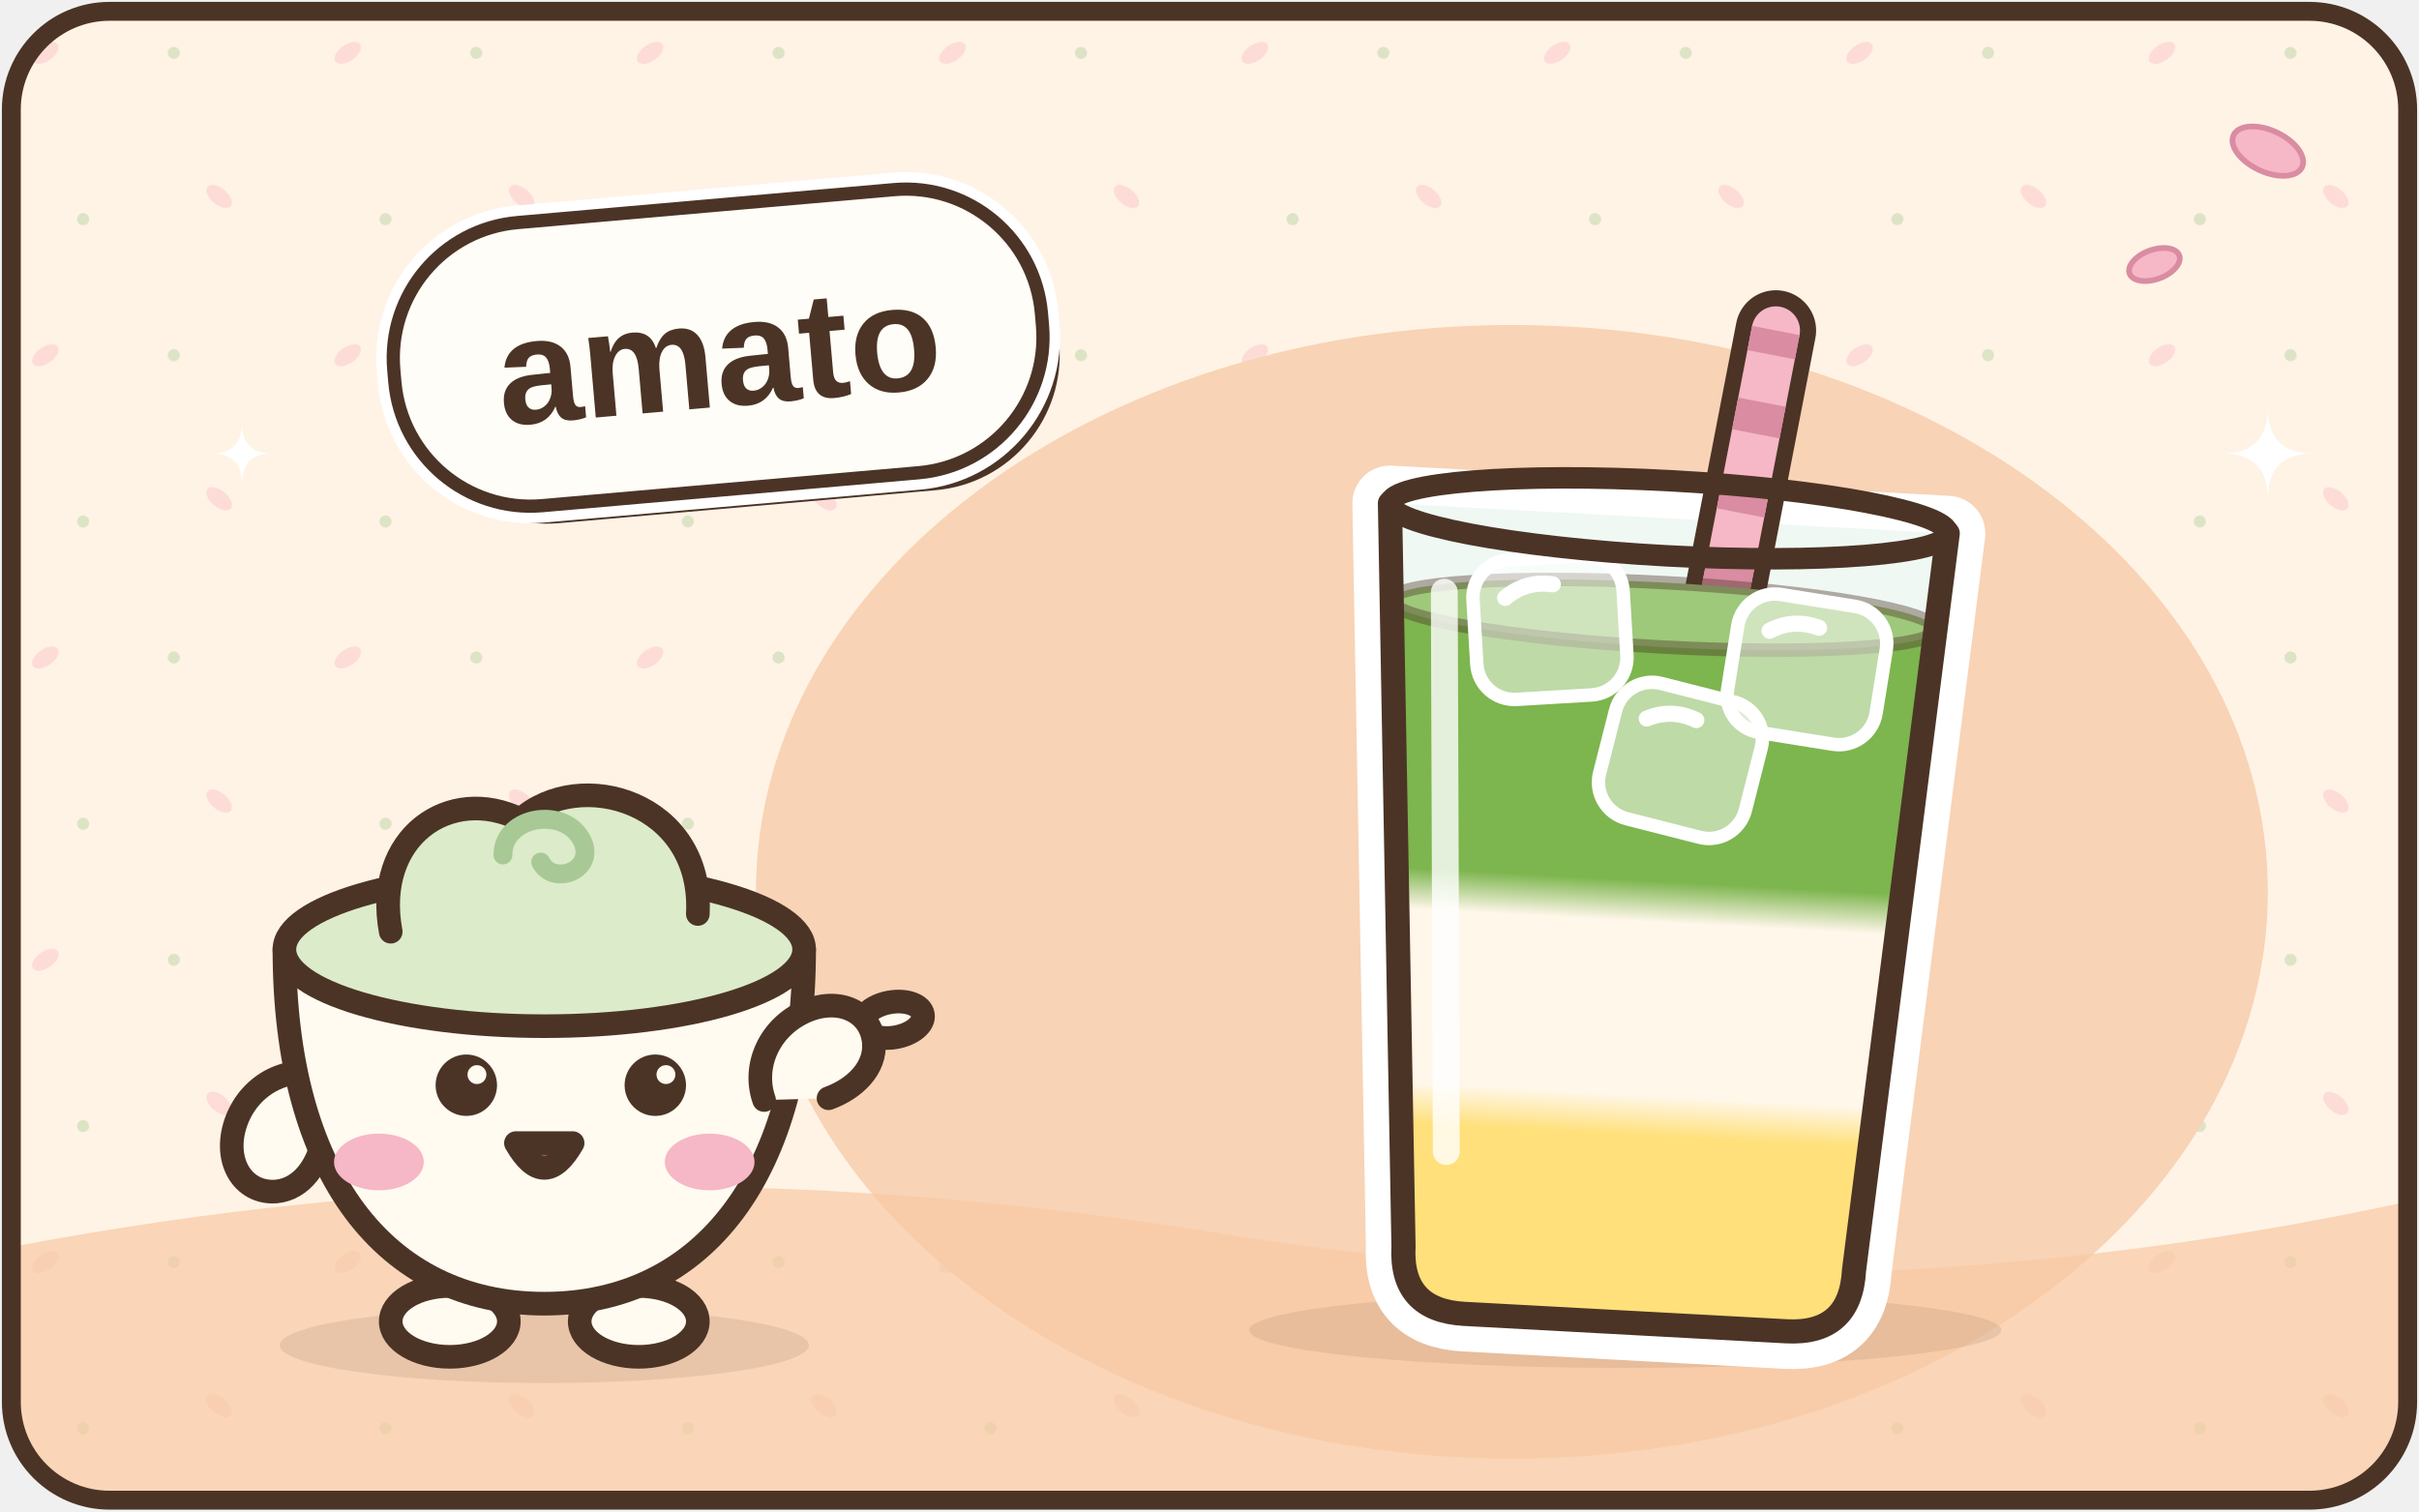
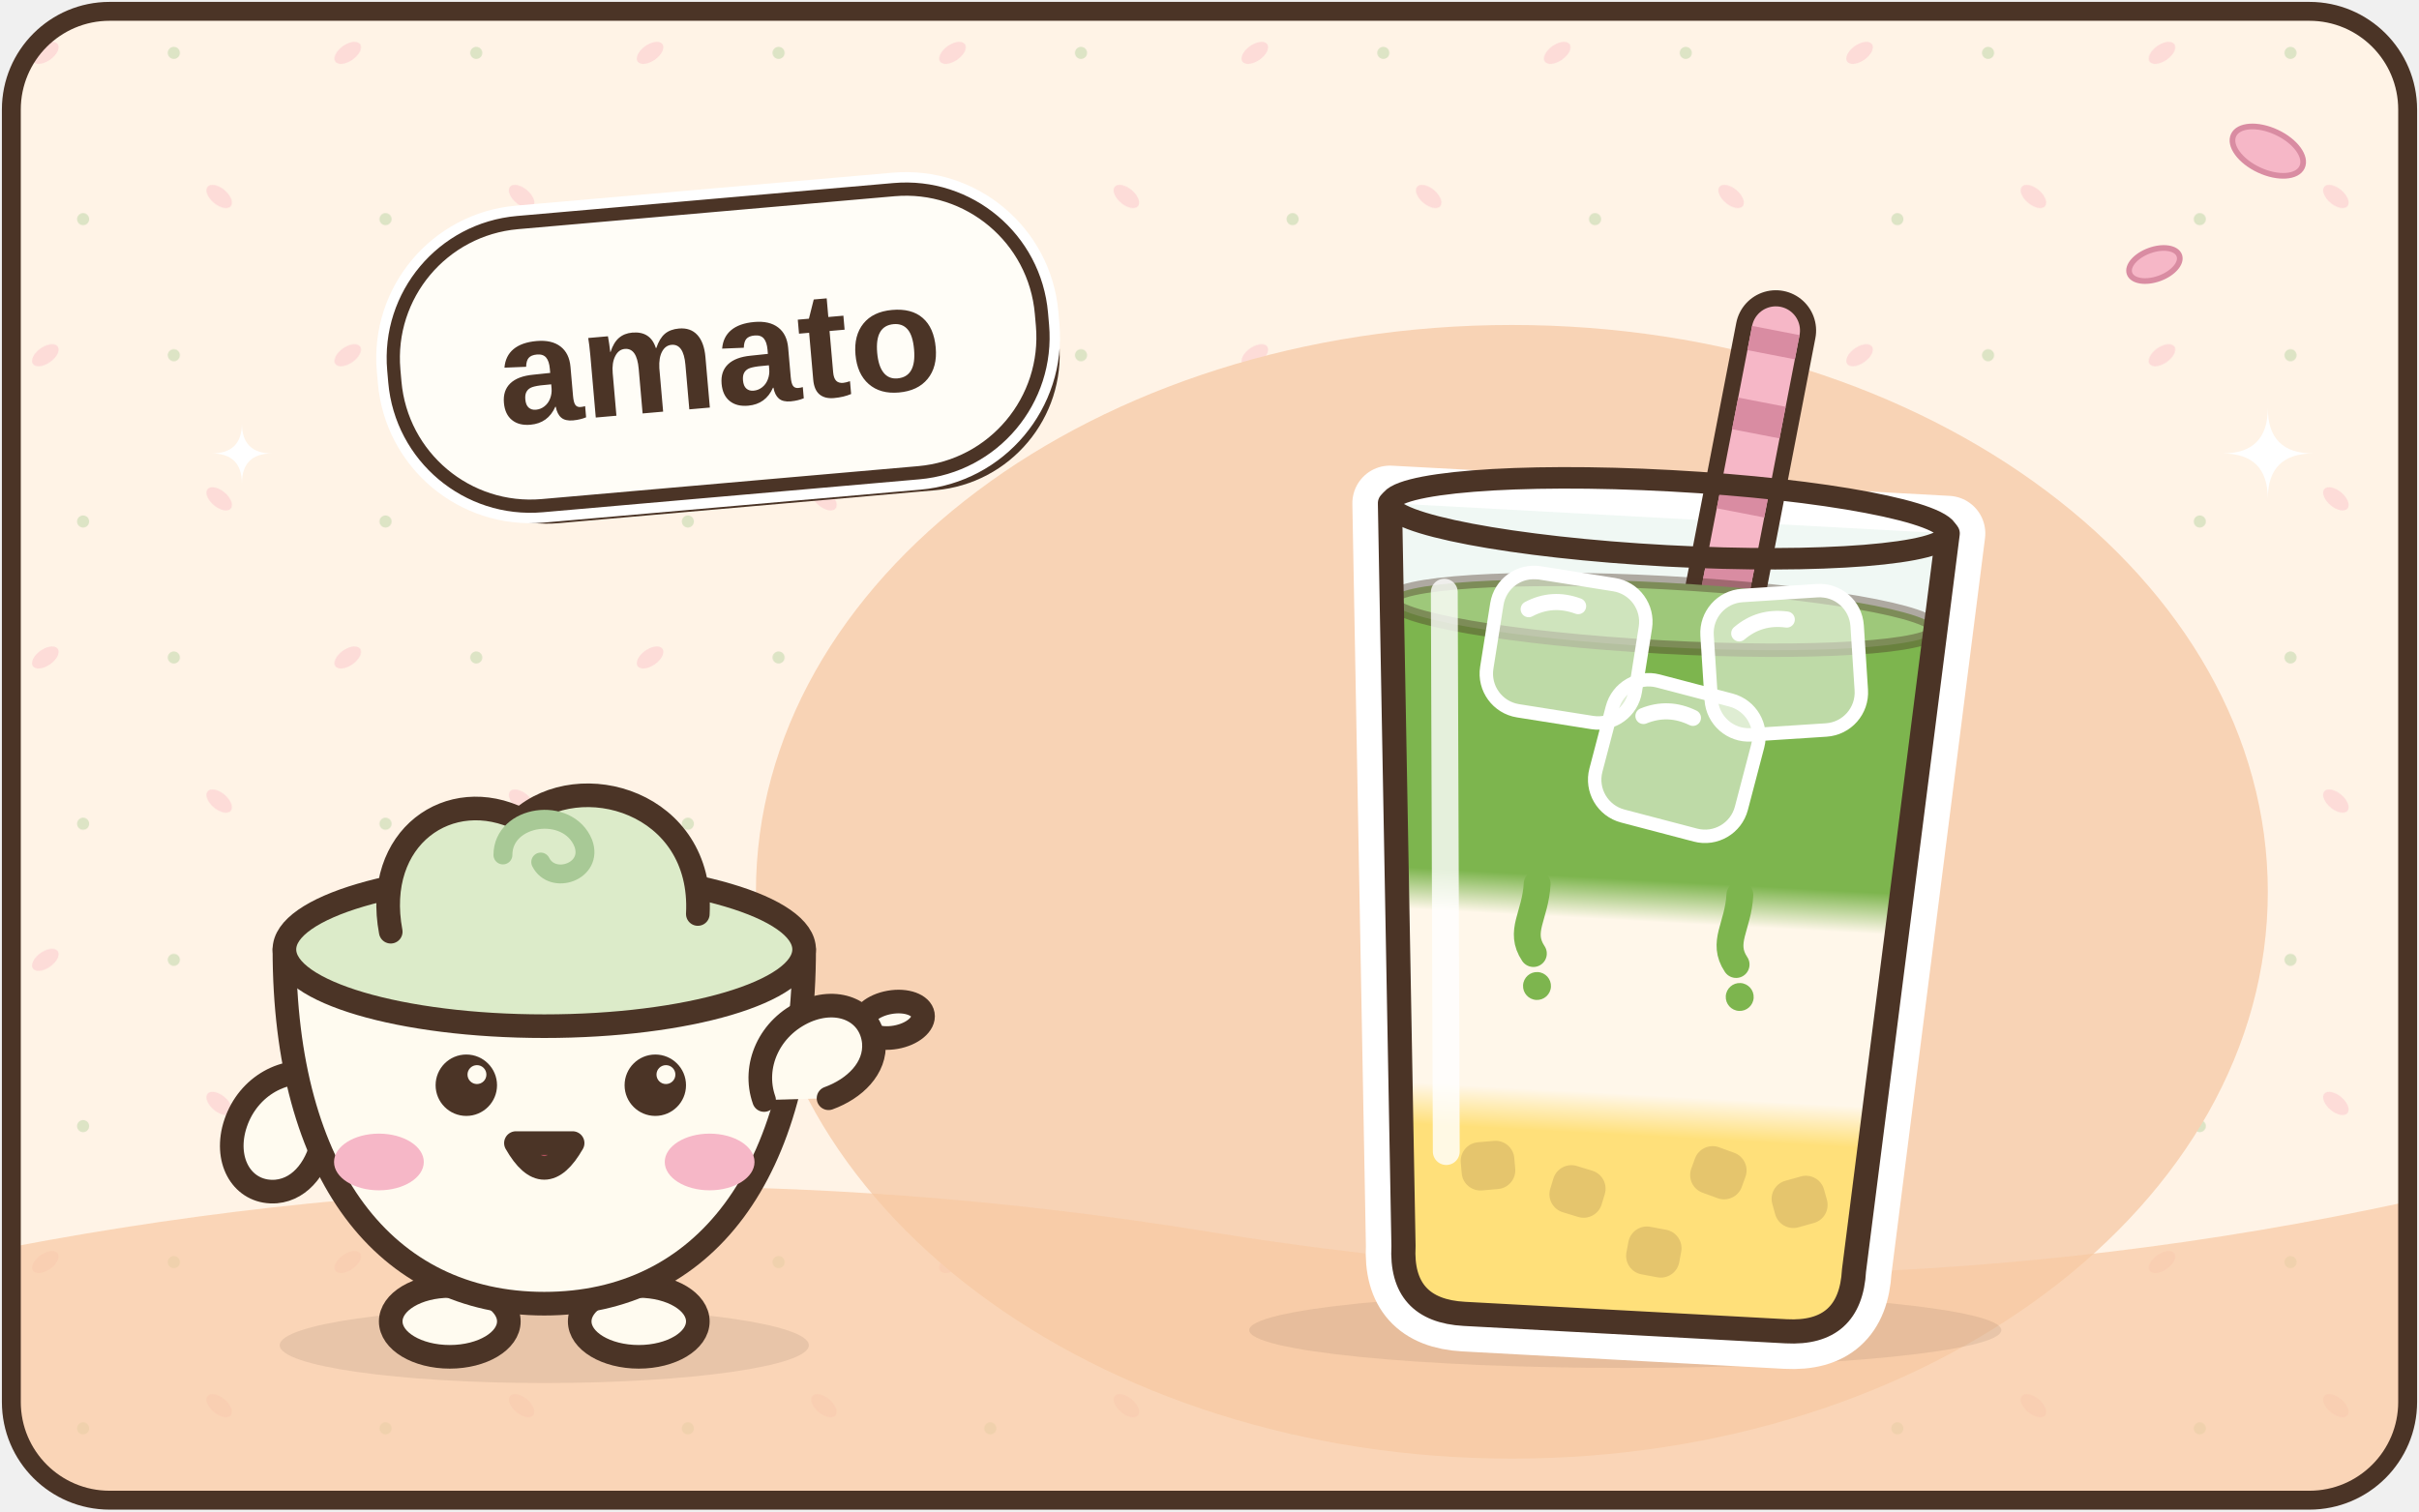
<svg xmlns="http://www.w3.org/2000/svg" viewBox="0 0 640 400" width="640" height="400" class="art-event" role="img" aria-label="amato" font-family="'M PLUS Rounded 1c', ui-rounded, 'Hiragino Maru Gothic ProN', 'Arial Rounded MT Bold', Nunito, Arial, sans-serif">
  <defs>
    <pattern id="ecxegv2p" width="80" height="80" patternUnits="userSpaceOnUse">
      <g fill="#F6A3B8" fill-opacity=".3">
        <ellipse cx="12" cy="14" rx="4" ry="2.2" transform="rotate(-35 12 14)" />
        <ellipse cx="58" cy="52" rx="4" ry="2.2" transform="rotate(40 58 52)" />
      </g>
      <g fill="#8CBF7A" fill-opacity=".3">
        <circle cx="46" cy="14" r="1.6" />
        <circle cx="22" cy="58" r="1.6" />
      </g>
    </pattern>
    <linearGradient id="ecxegv2d0l" gradientUnits="userSpaceOnUse" x1="0" x2="0" y1="-132" y2="-4">
      <stop offset="0%" stop-color="#7DB54E" />
      <stop offset="38.7%" stop-color="#7DB54E" />
      <stop offset="44.7%" stop-color="#FFF7EA" />
      <stop offset="69.9%" stop-color="#FFF7EA" />
      <stop offset="75.9%" stop-color="#FFE07A" />
      <stop offset="100%" stop-color="#FFE07A" />
    </linearGradient>
    <clipPath id="ecxegv2d0c">
      <path d="M-52 -150L-42 -12Q-42 0 -30 0L30 0Q42 0 42 -12L52 -150Z" />
    </clipPath>
  </defs>
  <rect x="3" y="3" width="634" height="394" rx="26" fill="#FFF3E6" class="art-bg" />
  <rect x="3" y="3" width="634" height="394" rx="26" fill="url(#ecxegv2p)" />
  <ellipse cx="400" cy="236" rx="200" ry="150" fill="#F8D3B5" />
  <path d="M3 330Q160 300 320 326 T 637 318L637 371Q637 397 611 397L29 397Q3 397 3 371Z" fill="#F8C9A2" opacity="0.7" />
  <ellipse cx="430" cy="352" rx="99.5" ry="10" fill="#4B3426" opacity="0.1" />
  <g transform="translate(430 350) rotate(3.1) scale(1.421)">
    <path d="M-52 -150L-42 -12Q-42 0 -30 0L30 0Q42 0 42 -12L52 -150Z" fill="#FFFFFF" stroke="#FFFFFF" stroke-width="14" stroke-linejoin="round" />
    <path d="M-52 -150L-42 -12Q-42 0 -30 0L30 0Q42 0 42 -12L52 -150Z" fill="#EEF7F3" fill-opacity="0.9" />
    <path d="M-5.2 -18L18 -186" fill="none" stroke="#4B3426" stroke-width="15" stroke-linecap="round" stroke-linejoin="round" />
    <path d="M-5.2 -18L18 -186" fill="none" stroke="#F6B7C7" stroke-width="9" stroke-linecap="round" stroke-linejoin="round" />
    <path d="M-5.2 -18L18 -186" fill="none" stroke="#D98CA2" stroke-width="9" stroke-linecap="butt" stroke-linejoin="round" stroke-dasharray="6 9" />
    <g clip-path="url(#ecxegv2d0c)">
      <rect x="-80" y="-132" width="160" height="132" fill="url(#ecxegv2d0l)" />
+       <rect x="-32.1" y="-32.3" width="10" height="9" rx="3.5" fill="#E5C56D" transform="rotate(-8.1 -27.1 -27.8)" />
+       <rect x="-15.2" y="-28.4" width="10" height="9" rx="3.5" fill="#E5C56D" transform="rotate(13.9 -10.2 -23.9)" />
+       <rect x="-0.4" y="-17.9" width="10" height="9" rx="3.5" fill="#E5C56D" transform="rotate(7.5 4.6 -13.4)" />
+       <rect x="10.8" y="-33.3" width="10" height="9" rx="3.5" fill="#E5C56D" transform="rotate(16.9 15.8 -28.8)" />
+       <rect x="26.2" y="-28.7" width="10" height="9" rx="3.5" fill="#E5C56D" transform="rotate(-18.7 31.2 -24.2)" />
+       <path d="M-20.8 -80.7 c 0 6 -3 9 0 13" fill="none" stroke="#7DB54E" stroke-width="5" stroke-linecap="round" stroke-linejoin="round" />
+       <circle cx="-19.8" cy="-61.7" r="2.6" fill="#7DB54E" />
+       <path d="M17 -80.7 c 0 6 -3 9 0 13" fill="none" stroke="#7DB54E" stroke-width="5" stroke-linecap="round" stroke-linejoin="round" />
+       <circle cx="18" cy="-61.7" r="2.6" fill="#7DB54E" />
      <ellipse cx="0" cy="-132" rx="50.8" ry="6" fill="#9EC87A" stroke="#4B3426" stroke-width="2.5" stroke-opacity="0.4" />
-       <rect x="-35" y="-141.5" width="28" height="26" rx="7" transform="rotate(-6.5 -21 -128.5)" fill="#FFFFFF" fill-opacity="0.5" stroke="#FFFFFF" stroke-width="2.5" stroke-opacity="1" />
-       <path d="M-29 -134.5 q 4 -3 9 -2" transform="rotate(-6.5 -21 -128.5)" fill="none" stroke="#FFFFFF" stroke-width="3" stroke-linecap="round" stroke-linejoin="round" />
-       <rect x="-9.4" y="-118.1" width="28" height="26" rx="7" transform="rotate(11.2 4.6 -105.1)" fill="#FFFFFF" fill-opacity="0.5" stroke="#FFFFFF" stroke-width="2.5" stroke-opacity="1" />
-       <path d="M-3.4 -111.1 q 4 -3 9 -2" transform="rotate(11.2 4.6 -105.1)" fill="none" stroke="#FFFFFF" stroke-width="3" stroke-linecap="round" stroke-linejoin="round" />
-       <rect x="13.2" y="-136.3" width="28" height="26" rx="7" transform="rotate(6 27.2 -123.3)" fill="#FFFFFF" fill-opacity="0.5" stroke="#FFFFFF" stroke-width="2.5" stroke-opacity="1" />
-       <path d="M19.2 -129.3 q 4 -3 9 -2" transform="rotate(6 27.2 -123.3)" fill="none" stroke="#FFFFFF" stroke-width="3" stroke-linecap="round" stroke-linejoin="round" />
+       <rect x="-31.8" y="-137.9" width="28" height="26" rx="7" transform="rotate(5.9 -17.8 -124.9)" fill="#FFFFFF" fill-opacity="0.5" stroke="#FFFFFF" stroke-width="2.5" stroke-opacity="1" />
+       <path d="M-25.8 -130.9 q 4 -3 9 -2" transform="rotate(5.9 -17.8 -124.9)" fill="none" stroke="#FFFFFF" stroke-width="3" stroke-linecap="round" stroke-linejoin="round" />
+       <rect x="-10.1" y="-118.5" width="28" height="26" rx="7" transform="rotate(11.6 3.9 -105.5)" fill="#FFFFFF" fill-opacity="0.5" stroke="#FFFFFF" stroke-width="2.5" stroke-opacity="1" />
+       <path d="M-4.1 -111.5 q 4 -3 9 -2" transform="rotate(11.6 3.9 -105.5)" fill="none" stroke="#FFFFFF" stroke-width="3" stroke-linecap="round" stroke-linejoin="round" />
+       <rect x="8.9" y="-137.3" width="28" height="26" rx="7" transform="rotate(-6.8 22.9 -124.3)" fill="#FFFFFF" fill-opacity="0.5" stroke="#FFFFFF" stroke-width="2.5" stroke-opacity="1" />
+       <path d="M14.9 -130.3 q 4 -3 9 -2" transform="rotate(-6.8 22.9 -124.3)" fill="none" stroke="#FFFFFF" stroke-width="3" stroke-linecap="round" stroke-linejoin="round" />
    </g>
    <path d="M-35 -30L-41 -134" fill="none" stroke="#FFFFFF" stroke-width="5" stroke-linecap="round" stroke-linejoin="round" opacity="0.8" />
    <path d="M-52 -150L-42 -12Q-42 0 -30 0L30 0Q42 0 42 -12L52 -150" fill="none" stroke="#4B3426" stroke-width="4.5" stroke-linecap="round" stroke-linejoin="round" />
    <ellipse cx="0" cy="-150" rx="52" ry="7" fill="none" stroke="#4B3426" stroke-width="4" />
  </g>
  <ellipse cx="144" cy="356" rx="70" ry="10" fill="#4B3426" opacity="0.1" />
  <g transform="translate(44 170) scale(3.125)">
    <path class="m-o m-c m-arm-l" stroke="#4B3426" stroke-width="2" stroke-linejoin="round" stroke-linecap="round" fill="#FFFBF0" d="M12.5 36.5c-3-.5-6 1.5-6.8 4.8-.7 3 1 5.4 3.6 5.2 2.2-.2 3.6-2.3 4-4.6" />
    <g class="m-feet">
      <ellipse class="m-o m-c m-foot-l" stroke="#4B3426" stroke-width="2" stroke-linejoin="round" stroke-linecap="round" fill="#FFFBF0" cx="24" cy="57.5" rx="5" ry="3" />
      <ellipse class="m-o m-c m-foot-r" stroke="#4B3426" stroke-width="2" stroke-linejoin="round" stroke-linecap="round" fill="#FFFBF0" cx="40" cy="57.5" rx="5" ry="3" />
    </g>
    <path class="m-o m-c m-cup" stroke="#4B3426" stroke-width="2" stroke-linejoin="round" stroke-linecap="round" fill="#FFFBF0" d="M10 26c0 19 8.5 30 22 30s22-11 22-30z" />
    <g class="m-foamg">
      <ellipse class="m-o m-f" stroke="#4B3426" stroke-width="2" stroke-linejoin="round" stroke-linecap="round" fill="#DCEBC9" cx="32" cy="26" rx="22" ry="6.5" />
      <path class="m-o m-f" stroke="#4B3426" stroke-width="2" stroke-linejoin="round" stroke-linecap="round" fill="#DCEBC9" d="M19 24.5c-1.5-8 5-12.5 11-9.5 5-4.5 15.5-1.5 15 8" />
      <path class="m-s" fill="none" stroke="#A8C996" stroke-width="1.6" stroke-linecap="round" d="M28.5 18c0-3.4 5.5-4.2 6.8-1 .9 2.4-2.6 3.6-3.6 1.6" />
    </g>
    <g class="m-look">
      <g class="m-eyes" transform="translate(1.4 -1)">
        <circle class="m-ink" fill="#4B3426" cx="24" cy="38.5" r="2.6" />
        <circle class="m-ink" fill="#4B3426" cx="40" cy="38.5" r="2.6" />
        <circle class="m-hi" fill="#FFFBF0" cx="24.9" cy="37.6" r=".8" />
        <circle class="m-hi" fill="#FFFBF0" cx="40.9" cy="37.6" r=".8" />
      </g>
    </g>
    <ellipse class="m-blush" fill="#F6B7C7" cx="18" cy="44" rx="3.8" ry="2.4" />
    <ellipse class="m-blush" fill="#F6B7C7" cx="46" cy="44" rx="3.8" ry="2.4" />
    <path class="m-o m-in m-mouth" stroke="#4B3426" stroke-width="2" stroke-linejoin="round" stroke-linecap="round" fill="#B4535F" d="M29.6 42.4q2.4 4.2 4.8 0z" />
    <g transform="rotate(-100 52 38)">
      <g class="m-arm-r">
        <ellipse class="m-o m-c" stroke="#4B3426" stroke-width="2" stroke-linejoin="round" stroke-linecap="round" fill="#FFFBF0" cx="56.3" cy="48.4" rx="1.5" ry="2.6" />
        <path class="m-o m-c" stroke="#4B3426" stroke-width="2" stroke-linejoin="round" stroke-linecap="round" fill="#FFFBF0" d="M51.5 36.5c3-.5 6 1.5 6.8 4.8.7 3-1 5.4-3.6 5.2-2.2-.2-3.6-2.3-4-4.6" />
      </g>
    </g>
  </g>
  <ellipse cx="600" cy="40" rx="10" ry="5.5" transform="rotate(25 600 40)" fill="#F6B7C7" stroke="#D98CA2" stroke-width="1.5" />
  <ellipse cx="570" cy="70" rx="7" ry="3.9" transform="rotate(-20 570 70)" fill="#F6B7C7" stroke="#D98CA2" stroke-width="1.5" />
  <ellipse cx="250" cy="120" rx="6" ry="3.3" transform="rotate(40 250 120)" fill="#F6B7C7" stroke="#D98CA2" stroke-width="1.5" />
  <path d="M600 108Q600 120 612 120Q600 120 600 132Q600 120 588 120Q600 120 600 108Z" fill="#FFFFFF" />
  <path d="M256 51Q256 60 265 60Q256 60 256 69Q256 60 247 60Q256 60 256 51Z" fill="#FFFFFF" />
  <path d="M64 112Q64 120 72 120Q64 120 64 128Q64 120 56 120Q64 120 64 112Z" fill="#FFFFFF" />
  <g transform="rotate(-5 190 92)">
    <rect x="108" y="59.4" width="172" height="75.2" rx="36" fill="#4B3426" />
    <rect x="104" y="54.4" width="172" height="75.2" rx="36" fill="#FFFDF7" stroke="#FFFFFF" stroke-width="9" paint-order="stroke" />
    <rect x="104" y="54.4" width="172" height="75.2" rx="36" fill="none" stroke="#4B3426" stroke-width="3.5" />
    <text x="190" y="107.6" font-size="40" font-weight="800" text-anchor="middle" fill="#4B3426">amato</text>
  </g>
  <rect x="3" y="3" width="634" height="394" rx="26" fill="none" stroke="#4B3426" stroke-width="5" />
</svg>
